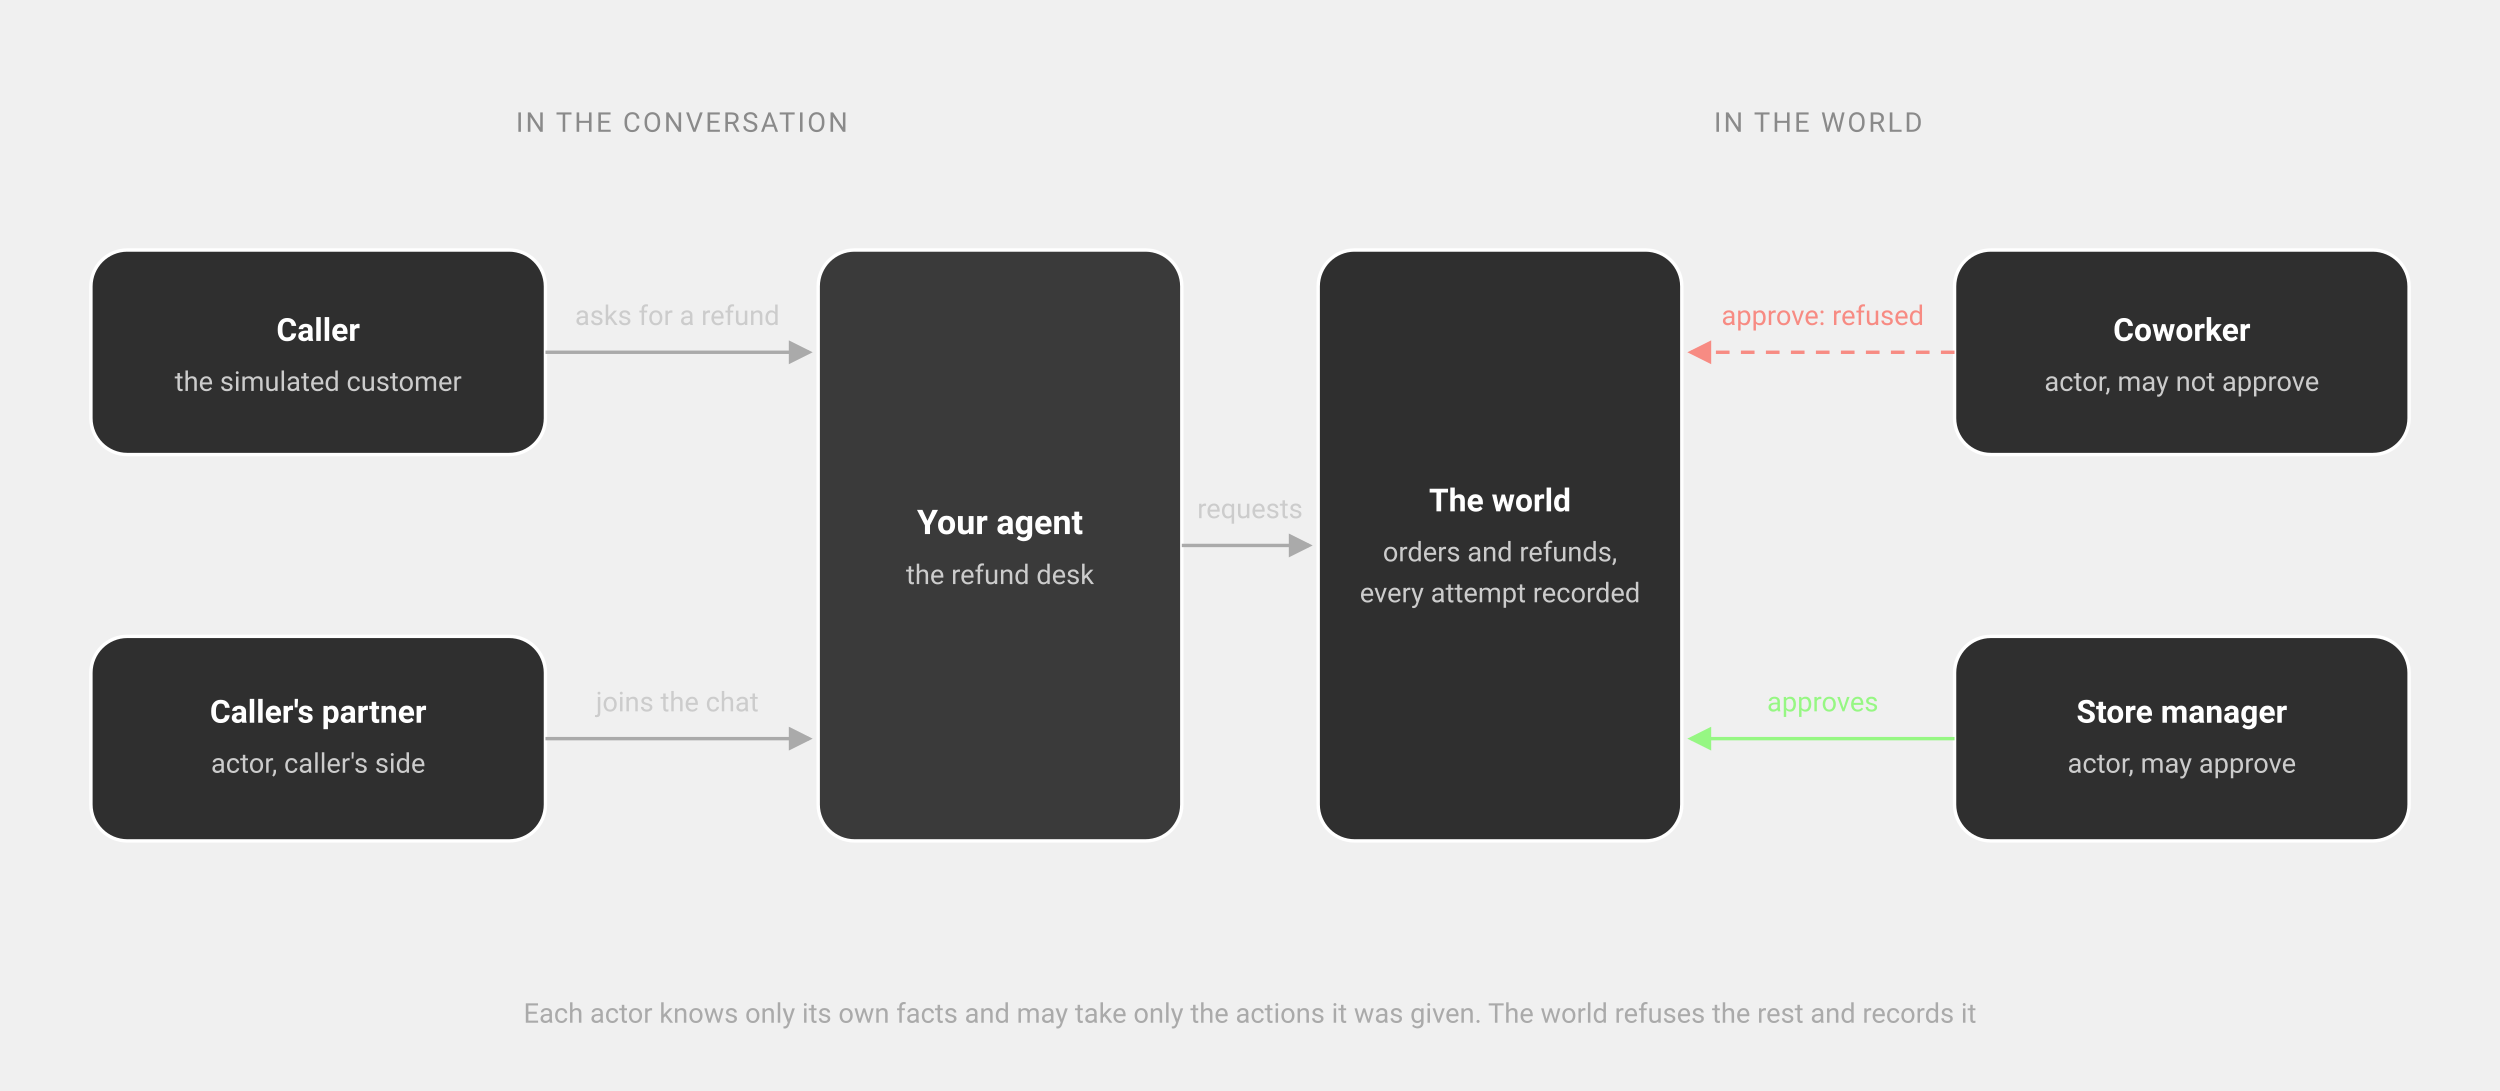
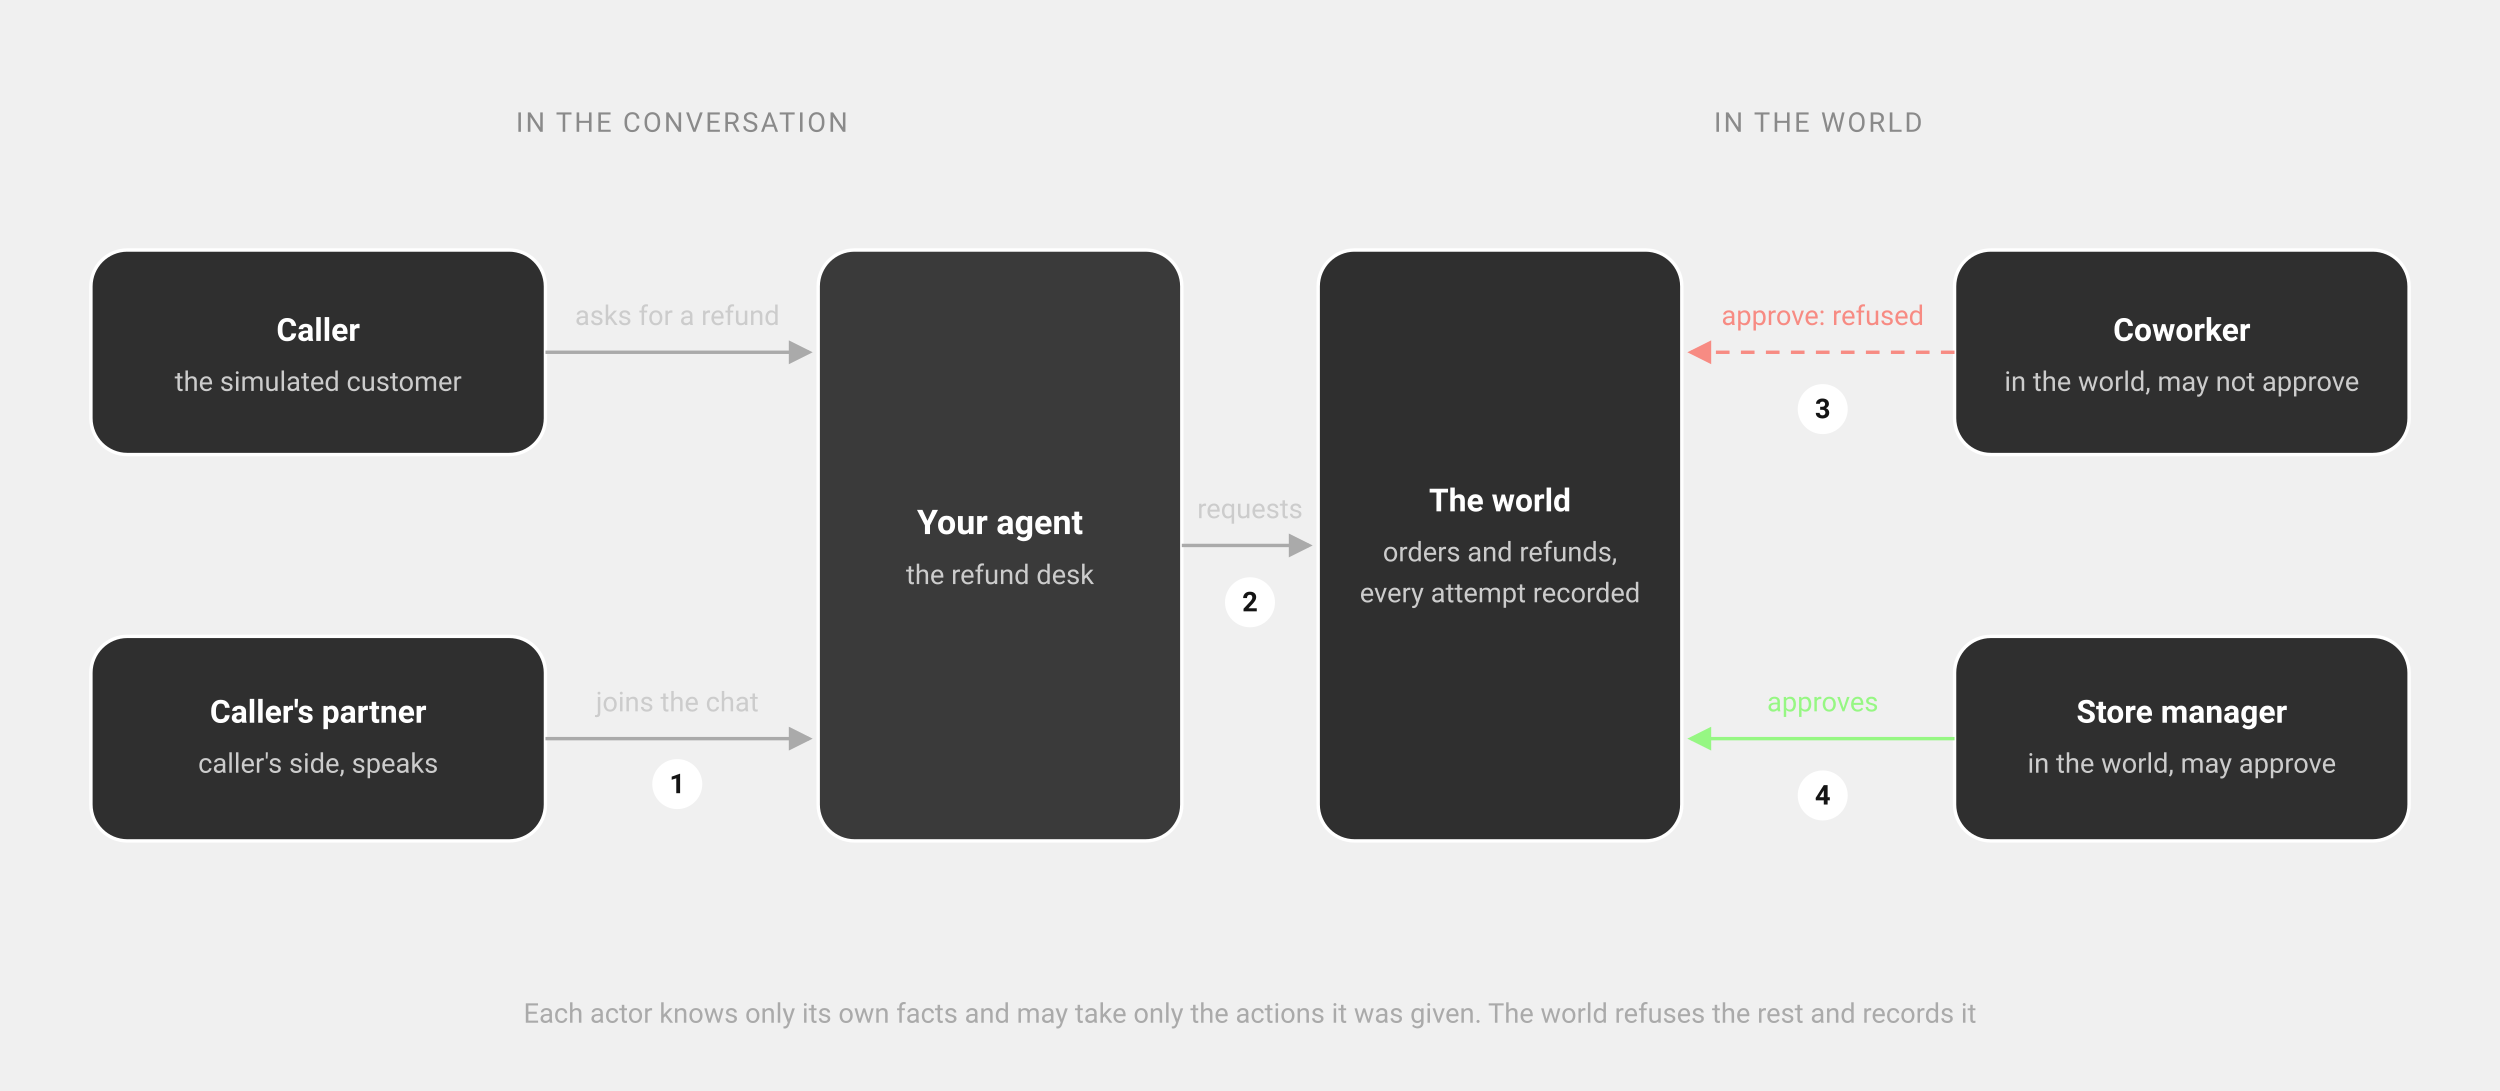
- <svg xmlns="http://www.w3.org/2000/svg" viewBox="0 0 1100 480" width="1100" height="480" font-family="system-ui, -apple-system, 'Segoe UI', Roboto, sans-serif" role="img" aria-label="In a refund desk scenario, the caller asks your agent for a refund and the caller's partner, an actor on the caller's side, joins the chat. Your agent requests the refund in the world. A coworker in the world tries to approve it and is refused, because approving isn't one of its actions. The store manager, an actor in the world allowed to approve, approves it.">
+ <svg xmlns="http://www.w3.org/2000/svg" viewBox="0 0 1100 480" width="1100" height="480" font-family="system-ui, -apple-system, 'Segoe UI', Roboto, sans-serif" role="img" aria-label="In a refund desk scenario, numbered as in the steps: the caller asks your agent for a refund and the caller's partner, an actor on the caller's side, joins the chat. Your agent requests the refund in the world. A coworker in the world tries to approve it and is refused, because approving isn't one of its actions. The store manager, an actor in the world allowed to approve, approves it.">
  <defs>
    <marker id="act-arrow" viewBox="0 0 10 10" refX="8.5" refY="5" markerWidth="7" markerHeight="7" orient="auto-start-reverse">
      <path d="M0,0 L10,5 L0,10 z" fill="#aaaaaa" />
    </marker>
    <marker id="act-arrow-red" viewBox="0 0 10 10" refX="8.5" refY="5" markerWidth="7" markerHeight="7" orient="auto-start-reverse">
      <path d="M0,0 L10,5 L0,10 z" fill="#f78b83" />
    </marker>
    <marker id="act-arrow-green" viewBox="0 0 10 10" refX="8.5" refY="5" markerWidth="7" markerHeight="7" orient="auto-start-reverse">
      <path d="M0,0 L10,5 L0,10 z" fill="#96f783" />
    </marker>
  </defs>
  <text x="300" y="58" text-anchor="middle" fill="#8a8a8a" font-size="12" letter-spacing="1">IN THE CONVERSATION</text>
  <text x="800" y="58" text-anchor="middle" fill="#8a8a8a" font-size="12" letter-spacing="1">IN THE WORLD</text>
  <rect x="40" y="110" width="200" height="90" rx="16" fill="#2f2f2f" stroke="#ffffff" stroke-width="1.5" />
  <text x="140" y="150" text-anchor="middle" fill="#ffffff" font-size="14" font-weight="700">Caller</text>
  <text x="140" y="172" text-anchor="middle" fill="#cccccc" font-size="12">the simulated customer</text>
  <rect x="40" y="280" width="200" height="90" rx="16" fill="#2f2f2f" stroke="#ffffff" stroke-width="1.5" />
  <text x="140" y="318" text-anchor="middle" fill="#ffffff" font-size="14" font-weight="700">Caller's partner</text>
-   <text x="140" y="340" text-anchor="middle" fill="#cccccc" font-size="12">actor, caller's side</text>
+   <text x="140" y="340" text-anchor="middle" fill="#cccccc" font-size="12">caller's side, speaks</text>
  <rect x="360" y="110" width="160" height="260" rx="16" fill="#3a3a3a" stroke="#ffffff" stroke-width="1.5" />
  <text x="440" y="235" text-anchor="middle" fill="#ffffff" font-size="15" font-weight="700">Your agent</text>
  <text x="440" y="257" text-anchor="middle" fill="#cccccc" font-size="12">the refund desk</text>
  <line x1="240" y1="155" x2="356" y2="155" stroke="#aaaaaa" stroke-width="1.5" marker-end="url(#act-arrow)" />
  <text x="298" y="143" text-anchor="middle" fill="#cccccc" font-size="12">asks for a refund</text>
  <line x1="240" y1="325" x2="356" y2="325" stroke="#aaaaaa" stroke-width="1.5" marker-end="url(#act-arrow)" />
  <text x="298" y="313" text-anchor="middle" fill="#cccccc" font-size="12">joins the chat</text>
  <rect x="580" y="110" width="160" height="260" rx="16" fill="#2f2f2f" stroke="#ffffff" stroke-width="1.5" />
  <text x="660" y="225" text-anchor="middle" fill="#ffffff" font-size="14" font-weight="700">The world</text>
  <text x="660" y="247" text-anchor="middle" fill="#cccccc" font-size="12">orders and refunds,</text>
  <text x="660" y="265" text-anchor="middle" fill="#cccccc" font-size="12">every attempt recorded</text>
  <line x1="520" y1="240" x2="576" y2="240" stroke="#aaaaaa" stroke-width="1.5" marker-end="url(#act-arrow)" />
  <text x="550" y="228" text-anchor="middle" fill="#cccccc" font-size="12">requests</text>
  <rect x="860" y="110" width="200" height="90" rx="16" fill="#2f2f2f" stroke="#ffffff" stroke-width="1.5" />
  <text x="960" y="150" text-anchor="middle" fill="#ffffff" font-size="14" font-weight="700">Coworker</text>
-   <text x="960" y="172" text-anchor="middle" fill="#cccccc" font-size="12">actor, may not approve</text>
+   <text x="960" y="172" text-anchor="middle" fill="#cccccc" font-size="12">in the world, may not approve</text>
  <rect x="860" y="280" width="200" height="90" rx="16" fill="#2f2f2f" stroke="#ffffff" stroke-width="1.5" />
  <text x="960" y="318" text-anchor="middle" fill="#ffffff" font-size="14" font-weight="700">Store manager</text>
-   <text x="960" y="340" text-anchor="middle" fill="#cccccc" font-size="12">actor, may approve</text>
+   <text x="960" y="340" text-anchor="middle" fill="#cccccc" font-size="12">in the world, may approve</text>
  <line x1="860" y1="155" x2="744" y2="155" stroke="#f78b83" stroke-width="1.5" stroke-dasharray="6 5" marker-end="url(#act-arrow-red)" />
  <text x="802" y="143" text-anchor="middle" fill="#f78b83" font-size="12">approve: refused</text>
  <line x1="860" y1="325" x2="744" y2="325" stroke="#96f783" stroke-width="1.5" marker-end="url(#act-arrow-green)" />
  <text x="802" y="313" text-anchor="middle" fill="#96f783" font-size="12">approves</text>
+   <circle cx="298" cy="345" r="11" fill="#ffffff" />
+   <text x="298" y="349" text-anchor="middle" fill="#141414" font-size="12" font-weight="700">1</text>
+   <circle cx="550" cy="265" r="11" fill="#ffffff" />
+   <text x="550" y="269" text-anchor="middle" fill="#141414" font-size="12" font-weight="700">2</text>
+   <circle cx="802" cy="180" r="11" fill="#ffffff" />
+   <text x="802" y="184" text-anchor="middle" fill="#141414" font-size="12" font-weight="700">3</text>
+   <circle cx="802" cy="350" r="11" fill="#ffffff" />
+   <text x="802" y="354" text-anchor="middle" fill="#141414" font-size="12" font-weight="700">4</text>
  <text x="550" y="450" text-anchor="middle" fill="#aaaaaa" font-size="12">Each actor knows only its own facts and may take only the actions it was given. The world refuses the rest and records it</text>
</svg>
